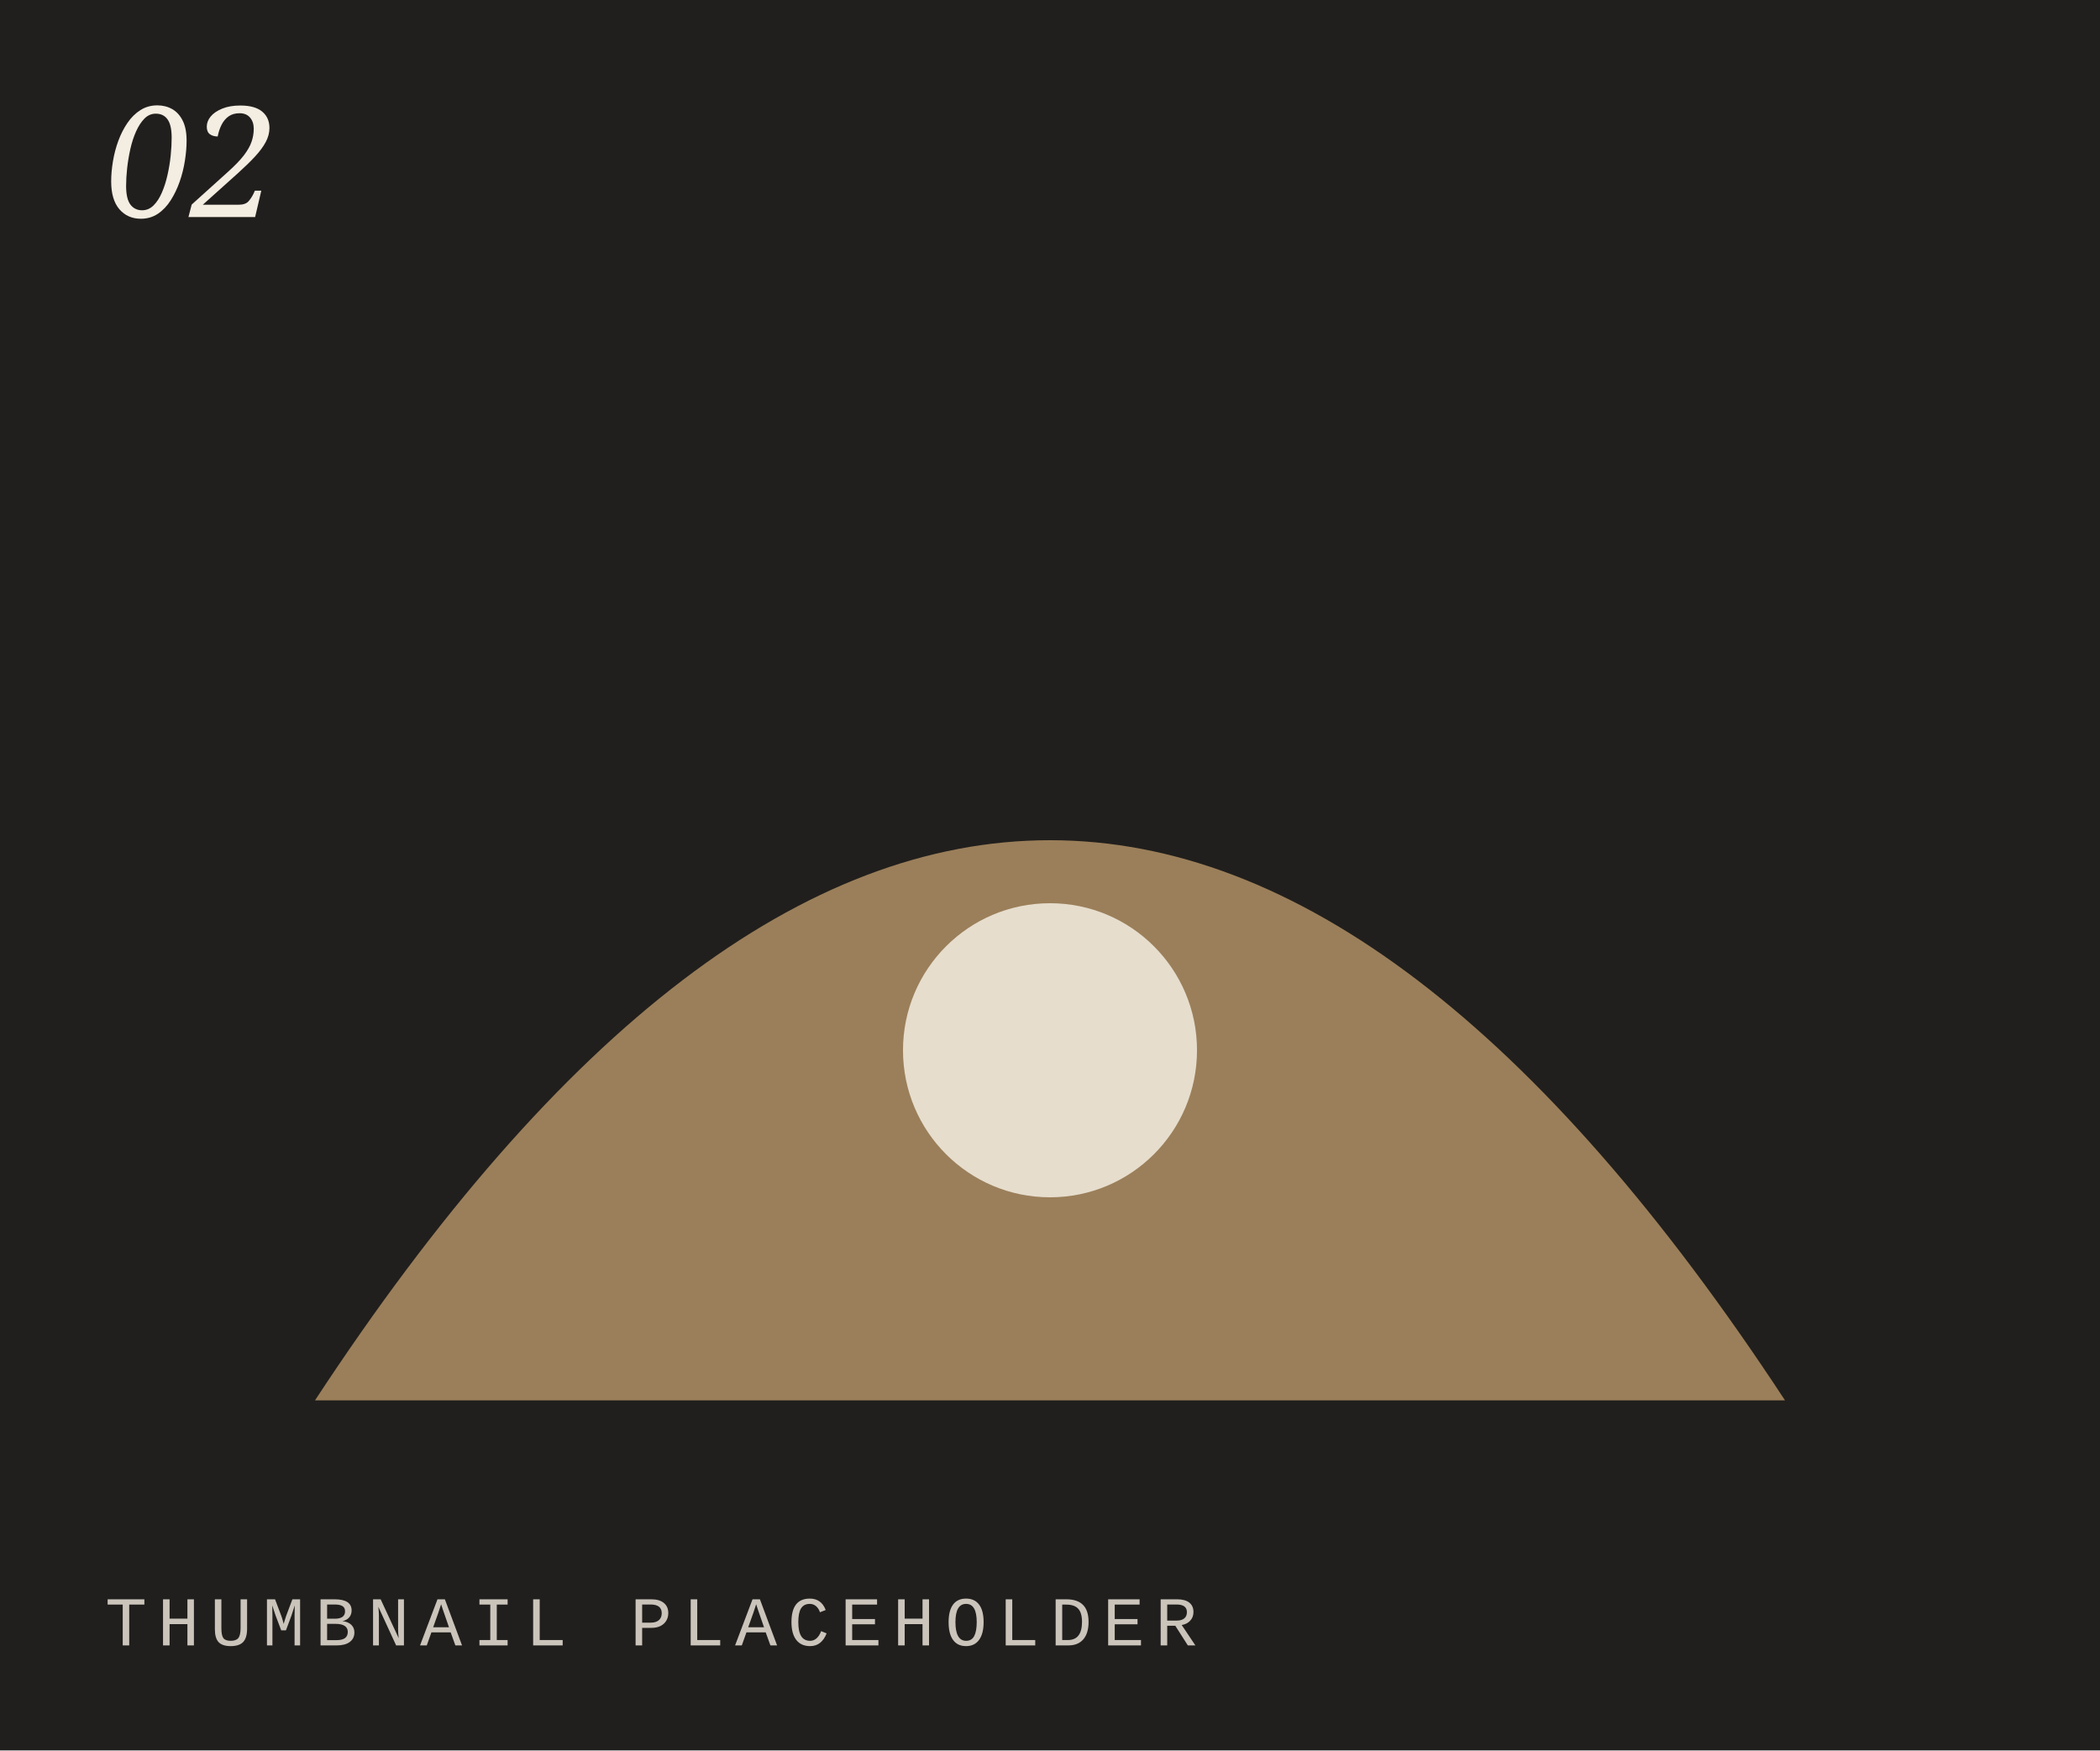
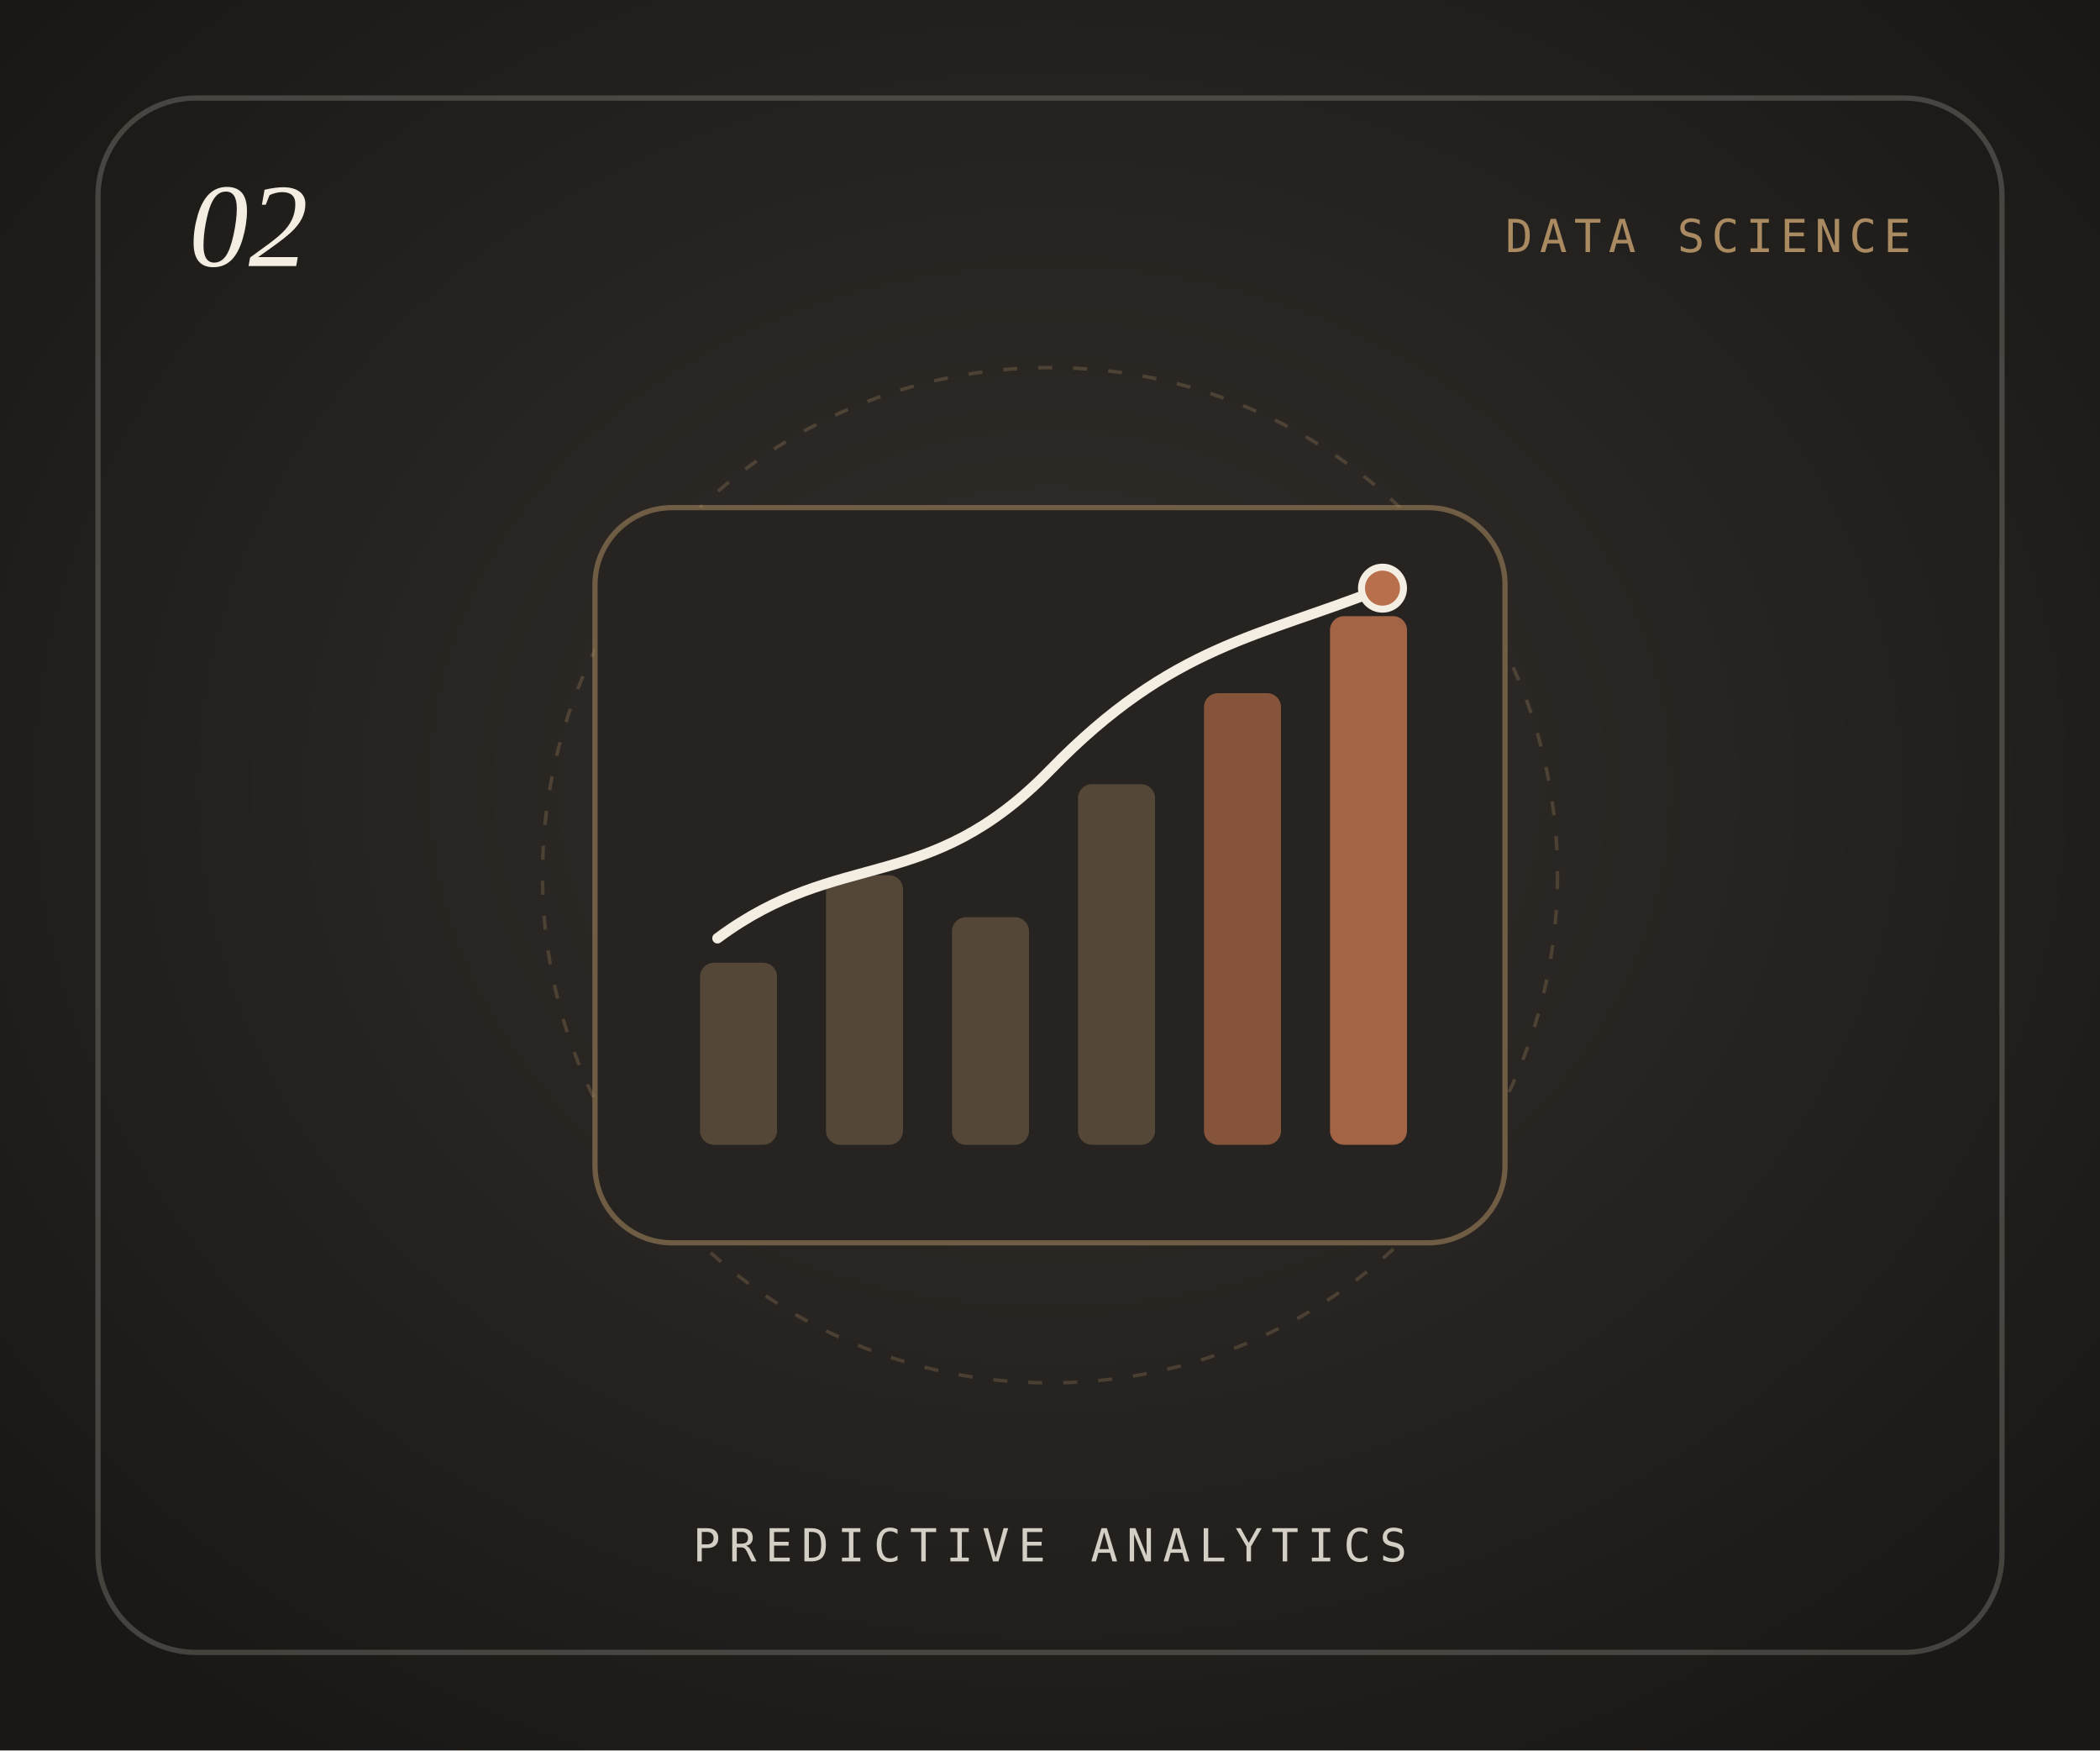
- <svg xmlns="http://www.w3.org/2000/svg" viewBox="0 0 600 500" width="600" height="500" role="img" aria-label="Project thumbnail placeholder 02">
-   <rect width="600" height="500" fill="#211F1D" />
-   <path d="M90 400 Q 300 80 510 400Z" fill="#A98A61" fill-opacity=".9" />
-   <circle cx="300" cy="300" r="42" fill="#F3EDE2" fill-opacity=".85" />
-   <text x="30" y="62" font-family="Georgia,serif" font-size="44" font-style="italic" fill="#F3EDE2">02</text>
-   <text x="30" y="470" font-family="Courier New,monospace" font-size="20" letter-spacing="3" fill="#F3EDE2" fill-opacity=".8">THUMBNAIL PLACEHOLDER</text>
+ <svg xmlns="http://www.w3.org/2000/svg" viewBox="0 0 600 500" width="600" height="500" role="img" aria-label="02 — Predictive Analytics Dashboard">
+   <defs>
+     <radialGradient id="g2" cx="50%" cy="45%" r="65%">
+       <stop offset="0%" stop-color="#332F2B" />
+       <stop offset="100%" stop-color="#1A1816" />
+     </radialGradient>
+   </defs>
+   <rect width="600" height="500" fill="url(#g2)" />
+   <rect x="28" y="28" width="544" height="444" rx="28" fill="none" stroke="#F3EDE2" stroke-opacity="0.2" stroke-width="1.5" />
+   <circle cx="300" cy="250" r="145" fill="none" stroke="#A98A61" stroke-opacity="0.28" stroke-dasharray="4 6" />
+   <rect x="170" y="145" width="260" height="210" rx="22" fill="#262320" stroke="#A98A61" stroke-opacity="0.55" stroke-width="1.5" />
+   <g fill="#A98A61" fill-opacity="0.35">
+     <rect x="200" y="275" width="22" height="52" rx="4" />
+     <rect x="236" y="250" width="22" height="77" rx="4" />
+     <rect x="272" y="262" width="22" height="65" rx="4" />
+     <rect x="308" y="224" width="22" height="103" rx="4" />
+     <rect x="344" y="198" width="22" height="129" rx="4" fill="#B86F4B" fill-opacity="0.65" />
+     <rect x="380" y="176" width="22" height="151" rx="4" fill="#B86F4B" fill-opacity="0.85" />
+   </g>
+   <path d="M 205 268 C 240 242, 265 256, 300 220 S 360 182, 395 168" fill="none" stroke="#F3EDE2" stroke-width="3" stroke-linecap="round" />
+   <circle cx="395" cy="168" r="6" fill="#B86F4B" stroke="#F3EDE2" stroke-width="2" />
+   <text x="54" y="76" font-family="Georgia, 'Times New Roman', serif" font-size="34" font-style="italic" fill="#F3EDE2">02</text>
+   <text x="546" y="72" text-anchor="end" font-family="Consolas, monospace" font-size="13" letter-spacing="2" fill="#A98A61">DATA SCIENCE</text>
+   <text x="300" y="446" text-anchor="middle" font-family="Consolas, monospace" font-size="13" letter-spacing="2.5" fill="#F3EDE2" fill-opacity="0.85">PREDICTIVE ANALYTICS</text>
</svg>
